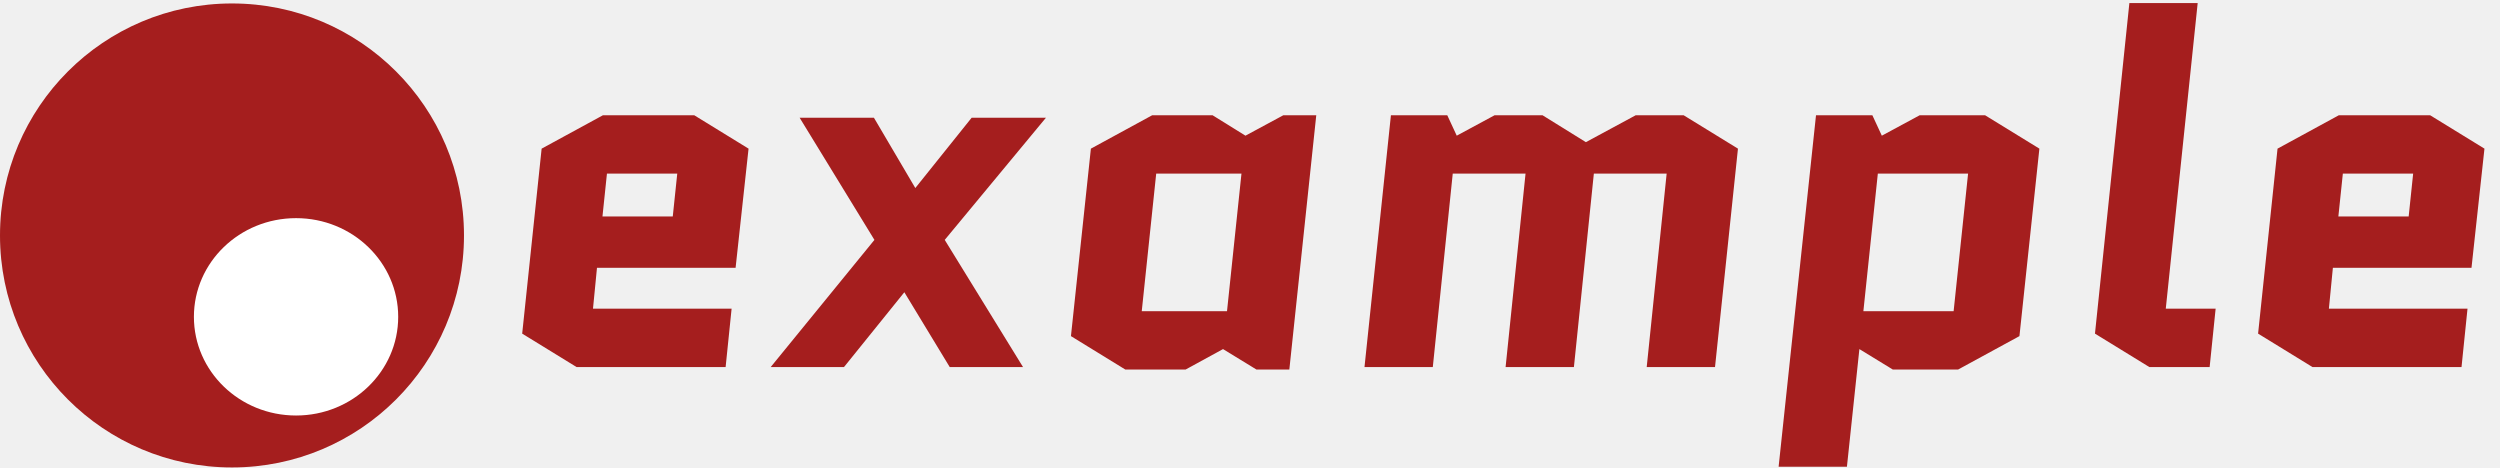
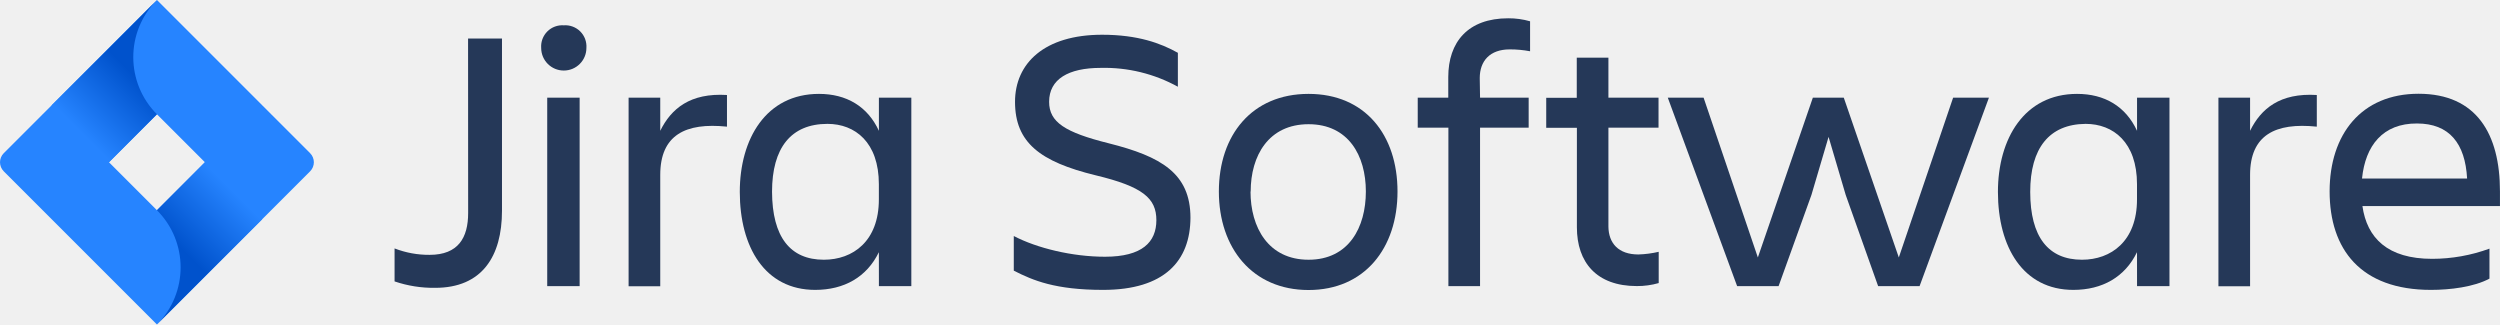
- <svg xmlns="http://www.w3.org/2000/svg" width="722" height="135" viewBox="0 0 722 135" fill="none">
-   <path d="M211.288 89.152L209.56 106H166.504L150.808 96.352L156.424 42.928L174.136 33.28H200.488L216.184 42.928L212.44 77.344H172.408L171.256 89.152H211.288ZM175.288 50.128L173.992 62.512H194.296L195.592 50.128H175.288ZM222.582 106L252.534 69.28L230.934 34H252.39L264.342 54.304L280.614 34H302.07L272.838 69.28L295.446 106H274.278L261.174 84.4L243.75 106H222.582ZM354.361 89.872L358.537 50.128H333.913L329.737 89.872H354.361ZM380.137 33.28L372.361 106.72H362.857L353.209 100.816L342.409 106.72H324.985L309.289 97.072L315.049 42.928L332.761 33.28H350.185L359.689 39.184L370.633 33.28H380.137ZM501.922 42.928L495.298 106H475.57L481.33 50.128H460.306L454.546 106H434.818L440.578 50.128H419.554L413.794 106H394.066L401.698 33.28H417.97L420.706 39.184L431.65 33.28H445.474L458.002 41.056L472.402 33.28H486.226L501.922 42.928ZM565.503 106.72H546.639L536.991 100.816L533.391 134.8H513.663L524.463 33.28H540.735L543.471 39.184L554.415 33.28H573.279L588.975 42.928L583.215 97.072L565.503 106.72ZM542.319 50.128L538.143 89.872H564.207L568.383 50.128H542.319ZM620.723 106L605.027 96.352L614.963 0.88H634.691L625.475 89.152H639.875L638.147 106H620.723ZM712.616 89.152L710.888 106H667.832L652.136 96.352L657.752 42.928L675.464 33.28H701.816L717.512 42.928L713.768 77.344H673.736L672.584 89.152H712.616ZM676.616 50.128L675.32 62.512H695.624L696.92 50.128H676.616Z" fill="#A51E1E" />
-   <circle cx="67" cy="68" r="67" fill="#A51E1E" />
-   <ellipse cx="85.5" cy="91.5" rx="29.5" ry="28.5" fill="white" />
+ <svg xmlns="http://www.w3.org/2000/svg" xmlns:xlink="http://www.w3.org/1999/xlink" viewBox="0 0 583.68 75.76">
+   <defs>
+     <style>.cls-1{fill:#253858;}.cls-2{fill:#2684ff;}.cls-3{fill:url(#linear-gradient);}.cls-4{fill:url(#linear-gradient-2);}</style>
+     <linearGradient id="linear-gradient" x1="34.64" y1="15.35" x2="19" y2="30.99" gradientUnits="userSpaceOnUse">
+       <stop offset="0.18" stop-color="#0052cc" />
+       <stop offset="1" stop-color="#2684ff" />
+     </linearGradient>
+     <linearGradient id="linear-gradient-2" x1="38.78" y1="60.28" x2="54.39" y2="44.67" xlink:href="#linear-gradient" />
+   </defs>
+   <g id="Layer_2" data-name="Layer 2">
+     <g id="Blue">
+       <path class="cls-1" d="M109.28,9h7.92V49.2c0,10.65-4.66,18-15.58,18a28.14,28.14,0,0,1-9.5-1.5V58a22.19,22.19,0,0,0,8.18,1.5c6.69,0,9-4,9-9.77Z" />
+       <path class="cls-1" d="M131.63,5.91a4.94,4.94,0,0,1,5.28,5.28,5.28,5.28,0,1,1-10.56,0A4.94,4.94,0,0,1,131.63,5.91Zm-3.87,16.9h7.57v44h-7.57Z" />
+       <path class="cls-1" d="M146.76,22.8h7.39v7.74c2.55-5.19,7-8.89,15.58-8.36v7.39c-9.68-1-15.58,1.94-15.58,11.26v26h-7.39Z" />
+       <path class="cls-1" d="M205.19,58.88c-2.82,5.81-8.1,8.8-14.87,8.8-11.7,0-17.6-9.94-17.6-22.88,0-12.41,6.16-22.88,18.48-22.88,6.42,0,11.35,2.9,14,8.62V22.8h7.57v44h-7.57Zm-12.85,1.76c6.78,0,12.85-4.31,12.85-14.08V43c0-9.77-5.54-14.08-12-14.08-8.54,0-12.94,5.63-12.94,15.84C180.29,55.36,184.51,60.64,192.35,60.64Z" />
+       <path class="cls-1" d="M257.55,67.68c-11.18,0-16.37-2.2-20.86-4.49V55.1c5.37,2.82,13.64,4.84,21.29,4.84,8.71,0,12-3.43,12-8.54s-3.17-7.83-14.17-10.47c-13-3.17-18.83-7.66-18.83-17.16,0-9,6.86-15.66,20.33-15.66,8.36,0,13.73,2,17.69,4.22v7.92a35.52,35.52,0,0,0-18-4.4c-7.57,0-12.06,2.64-12.06,7.92,0,4.75,3.7,7.13,13.9,9.68,12.23,3.08,19.1,7,19.1,17.42C277.88,60.9,271.9,67.68,257.55,67.68Z" />
+       <path class="cls-1" d="M284.57,44.71c0-13.2,7.74-22.79,20.94-22.79s20.77,9.59,20.77,22.79-7.66,23-20.77,23S284.57,57.91,284.57,44.71Zm7.39,0c0,8.36,4.14,15.93,13.55,15.93s13.38-7.57,13.38-15.93S314.84,29,305.51,29,292,36.35,292,44.71Z" />
+       <path class="cls-1" d="M345.55,22.8H356.9v7H345.55v37h-7.39v-37H331v-7h7.13V18c0-8.18,4.58-13.73,14-13.73a18.19,18.19,0,0,1,5.1.7v7a25,25,0,0,0-4.75-.44c-4.66,0-7,2.73-7,6.69Z" />
+       <path class="cls-1" d="M382.51,59.41a24,24,0,0,0,4.75-.62v7.3a18.15,18.15,0,0,1-5.1.7c-9.42,0-14-5.54-14-13.73V29.84H361v-7h7.13V13.47h7.39V22.8h11.7v7h-11.7V52.9C375.56,56.77,377.85,59.41,382.51,59.41Z" />
+       <path class="cls-1" d="M389.38,22.8h8.36l12.67,37.31L423.25,22.8h7.22l12.85,37.31L456,22.8h8.36l-16.19,44h-9.68l-7.57-21.29-4-13.55-4,13.55L415.25,66.8h-9.68Z" />
+       <path class="cls-1" d="M498.93,58.88c-2.82,5.81-8.1,8.8-14.87,8.8-11.7,0-17.6-9.94-17.6-22.88,0-12.41,6.16-22.88,18.48-22.88,6.42,0,11.35,2.9,14,8.62V22.8h7.57v44h-7.57Zm-12.85,1.76c6.78,0,12.85-4.31,12.85-14.08V43c0-9.77-5.54-14.08-12-14.08C478.43,29,474,34.59,474,44.8,474,55.36,478.25,60.64,486.09,60.64Z" />
+       <path class="cls-1" d="M517.94,22.8h7.39v7.74c2.55-5.19,7-8.89,15.58-8.36v7.39c-9.68-1-15.58,1.94-15.58,11.26v26h-7.39Z" />
+       <path class="cls-1" d="M567.57,67.68c-16.46,0-23.67-9.5-23.67-23,0-13.29,7.39-22.79,20.77-22.79,13.55,0,19,9.42,19,22.79v3.43H551.56c1.06,7.48,5.9,12.32,16.28,12.32a39,39,0,0,0,13.38-2.38v7C577.61,67,572.06,67.68,567.57,67.68Zm-16.1-26H576c-.44-8.18-4.14-12.85-11.7-12.85C556.31,28.79,552.26,34,551.47,41.63Z" />
+       <path class="cls-2" d="M72.4,35.76,39.8,3.16,36.64,0h0L12.1,24.54h0L.88,35.76A3,3,0,0,0,.88,40L23.3,62.42,36.64,75.76,61.18,51.22l.38-.38L72.4,40A3,3,0,0,0,72.4,35.76ZM36.64,49.08l-11.2-11.2,11.2-11.2,11.2,11.2Z" />
+       <path class="cls-3" d="M36.64,26.68A18.86,18.86,0,0,1,36.56.09L12.05,24.59,25.39,37.93,36.64,26.68Z" />
+       <path class="cls-4" d="M47.87,37.85,36.64,49.08a18.86,18.86,0,0,1,0,26.68h0L61.21,51.19Z" />
+     </g>
+   </g>
</svg>
